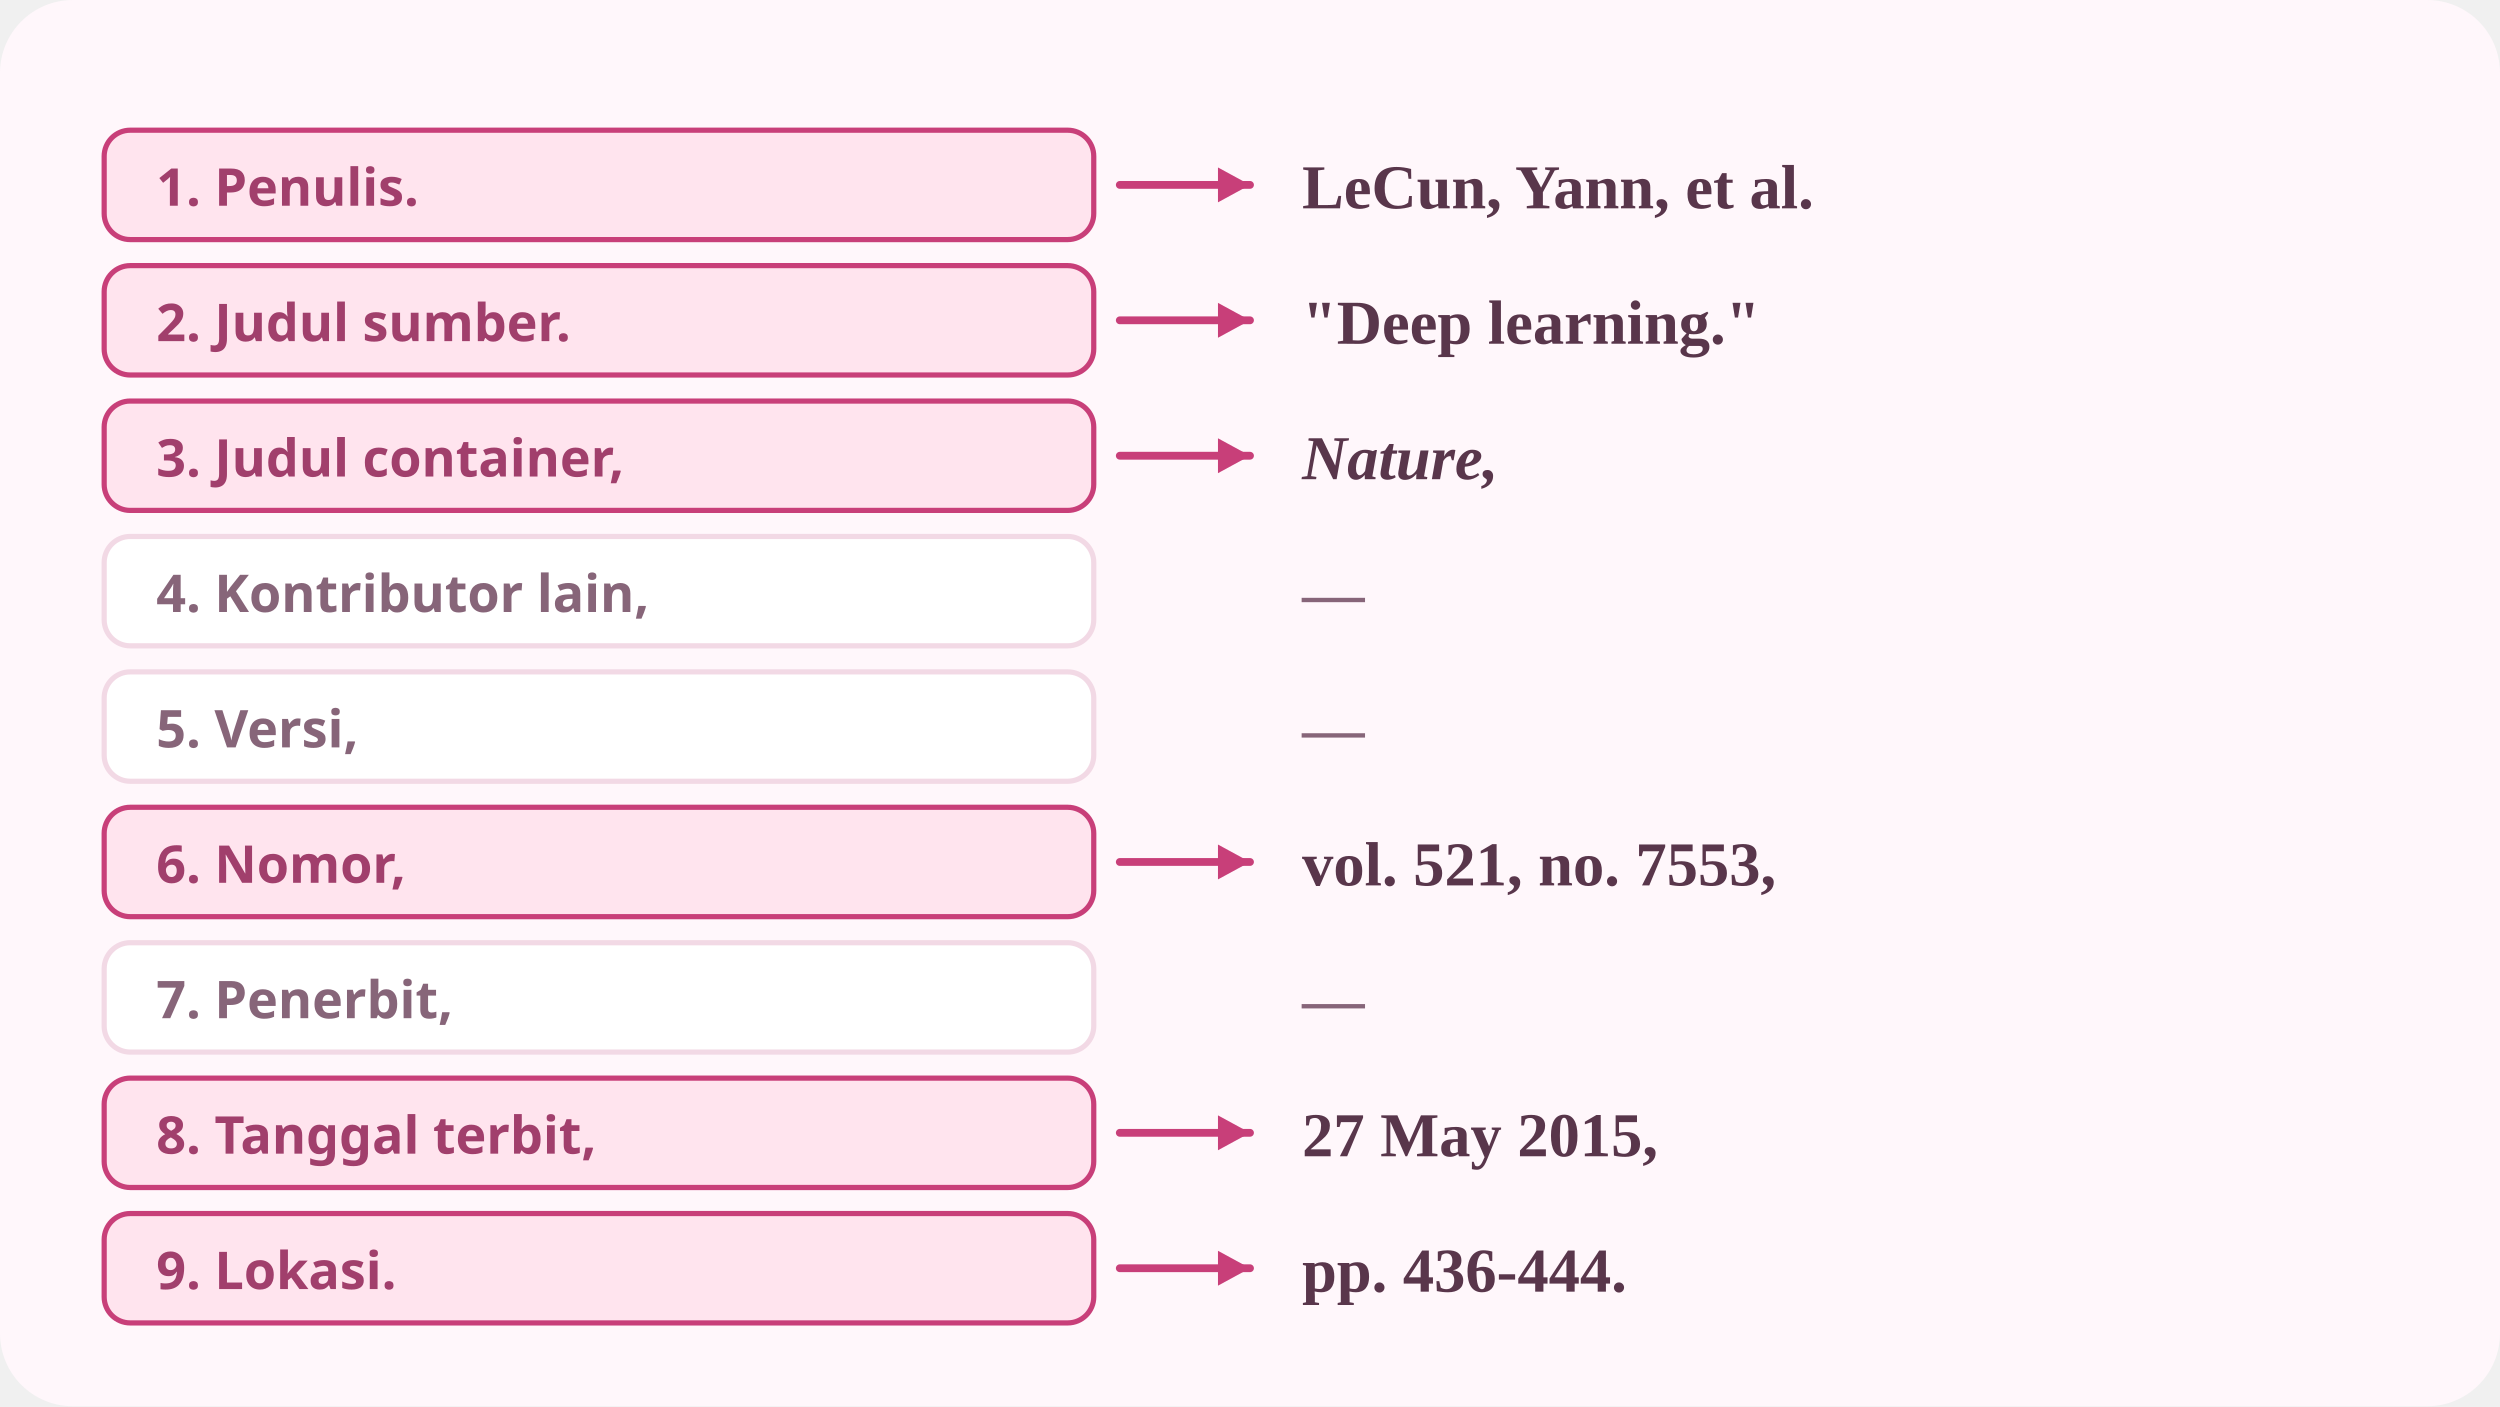
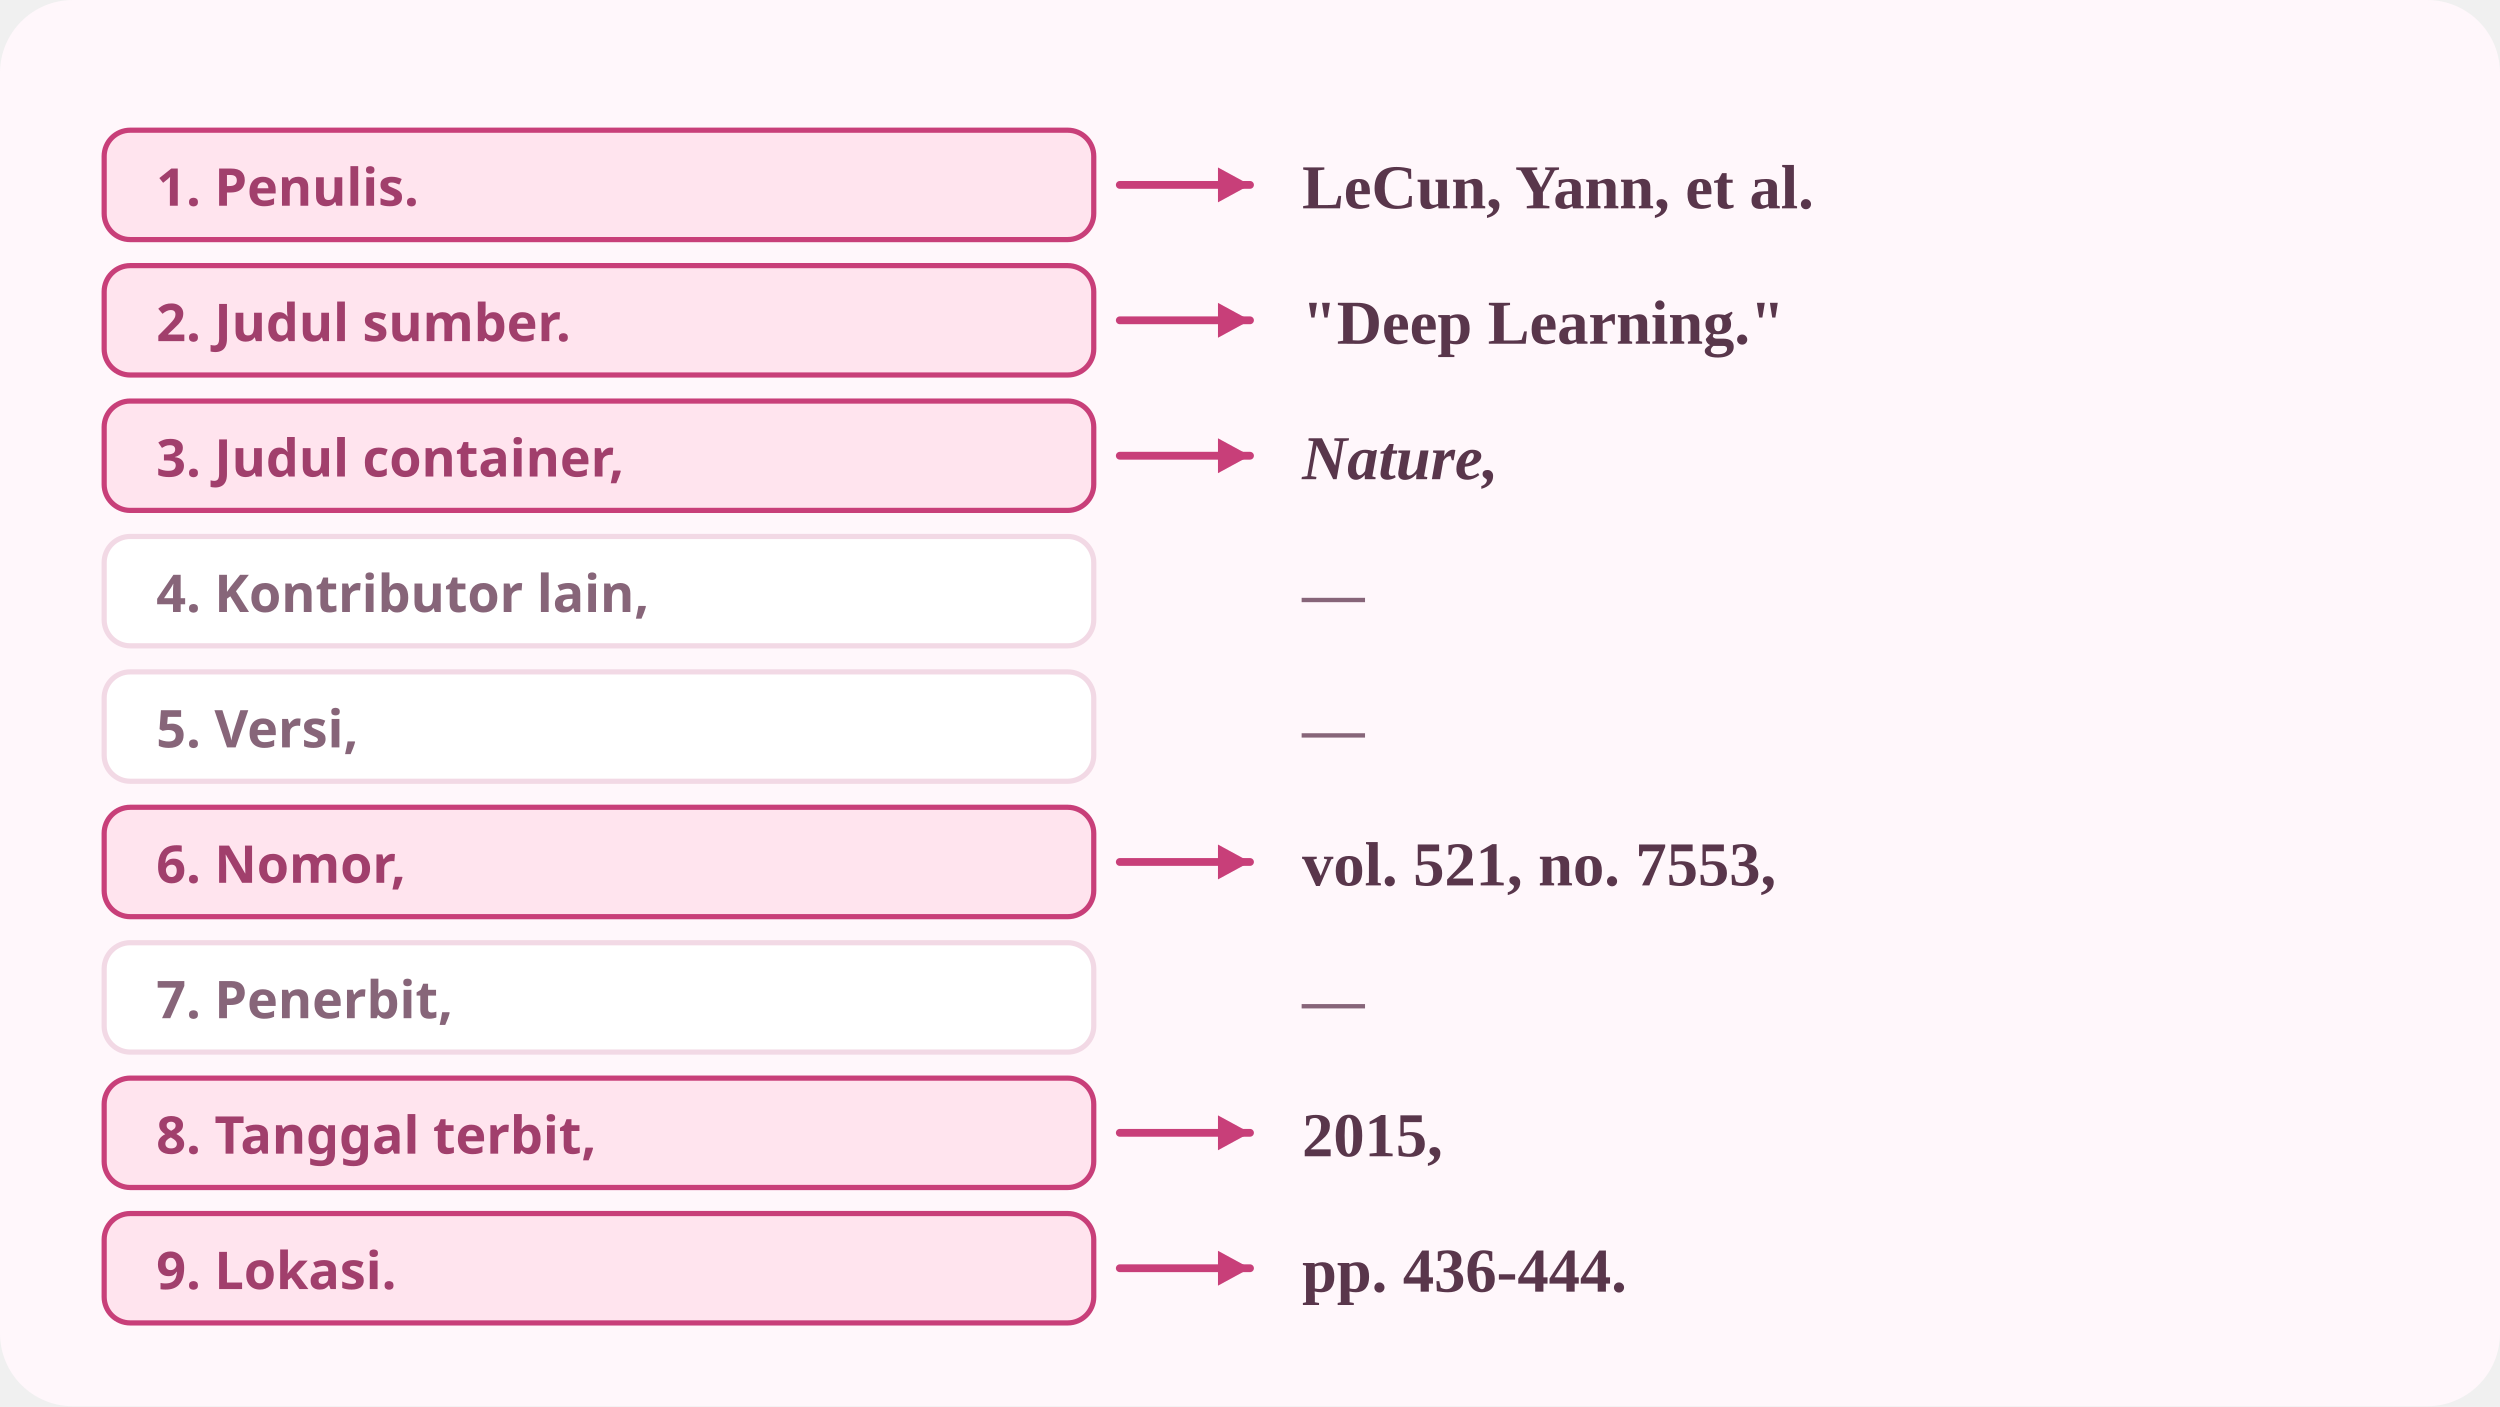
<svg xmlns="http://www.w3.org/2000/svg" viewBox="0 0 960 540" role="img" aria-label="Elemen inti MLA 9 secara berurutan, diisi dengan contoh artikel jurnal.">
  <rect width="960" height="540" rx="28" fill="#fff7fb" />
  <rect x="40" y="50" width="380" height="42" rx="10" fill="#ffe4ee" stroke="#c83f79" stroke-width="2" />
  <text x="60" y="79" fill="#a13f6c" font-size="20" font-weight="800" text-anchor="start" font-family="system-ui,'PingFang SC','Noto Sans SC','Hiragino Sans',sans-serif">1. Penulis.</text>
  <line x1="430" y1="71" x2="480" y2="71" stroke="#c83f79" stroke-width="3" stroke-linecap="round" />
  <path d="M480 71 L467.7 77.7 L467.7 64.3 Z" fill="#c83f79" />
  <text x="500" y="80" fill="#59364b" font-size="24" font-weight="600" font-family="Georgia,'Times New Roman',serif">LeCun, Yann, et al.</text>
  <rect x="40" y="102" width="380" height="42" rx="10" fill="#ffe4ee" stroke="#c83f79" stroke-width="2" />
  <text x="60" y="131" fill="#a13f6c" font-size="20" font-weight="800" text-anchor="start" font-family="system-ui,'PingFang SC','Noto Sans SC','Hiragino Sans',sans-serif">2. Judul sumber.</text>
  <line x1="430" y1="123" x2="480" y2="123" stroke="#c83f79" stroke-width="3" stroke-linecap="round" />
  <path d="M480 123 L467.7 129.7 L467.7 116.3 Z" fill="#c83f79" />
-   <text x="500" y="132" fill="#59364b" font-size="24" font-weight="600" font-family="Georgia,'Times New Roman',serif">"Deep learning."</text>
+   <text x="500" y="132" fill="#59364b" font-size="24" font-weight="600" font-family="Georgia,'Times New Roman',serif">"Deep Learning."</text>
  <rect x="40" y="154" width="380" height="42" rx="10" fill="#ffe4ee" stroke="#c83f79" stroke-width="2" />
  <text x="60" y="183" fill="#a13f6c" font-size="20" font-weight="800" text-anchor="start" font-family="system-ui,'PingFang SC','Noto Sans SC','Hiragino Sans',sans-serif">3. Judul container,</text>
  <line x1="430" y1="175" x2="480" y2="175" stroke="#c83f79" stroke-width="3" stroke-linecap="round" />
  <path d="M480 175 L467.7 181.7 L467.7 168.3 Z" fill="#c83f79" />
  <text x="500" y="184" fill="#59364b" font-size="24" font-weight="600" font-family="Georgia,'Times New Roman',serif" font-style="italic">Nature,</text>
  <rect x="40" y="206" width="380" height="42" rx="10" fill="#ffffff" stroke="#f2d9e5" stroke-width="2" />
  <text x="60" y="235" fill="#876579" font-size="20" font-weight="800" text-anchor="start" font-family="system-ui,'PingFang SC','Noto Sans SC','Hiragino Sans',sans-serif">4. Kontributor lain,</text>
  <text x="500" y="236" fill="#876579" font-size="24" font-weight="600" font-family="Georgia,'Times New Roman',serif">—</text>
  <rect x="40" y="258" width="380" height="42" rx="10" fill="#ffffff" stroke="#f2d9e5" stroke-width="2" />
  <text x="60" y="287" fill="#876579" font-size="20" font-weight="800" text-anchor="start" font-family="system-ui,'PingFang SC','Noto Sans SC','Hiragino Sans',sans-serif">5. Versi,</text>
  <text x="500" y="288" fill="#876579" font-size="24" font-weight="600" font-family="Georgia,'Times New Roman',serif">—</text>
  <rect x="40" y="310" width="380" height="42" rx="10" fill="#ffe4ee" stroke="#c83f79" stroke-width="2" />
  <text x="60" y="339" fill="#a13f6c" font-size="20" font-weight="800" text-anchor="start" font-family="system-ui,'PingFang SC','Noto Sans SC','Hiragino Sans',sans-serif">6. Nomor,</text>
  <line x1="430" y1="331" x2="480" y2="331" stroke="#c83f79" stroke-width="3" stroke-linecap="round" />
  <path d="M480 331 L467.7 337.7 L467.7 324.3 Z" fill="#c83f79" />
  <text x="500" y="340" fill="#59364b" font-size="24" font-weight="600" font-family="Georgia,'Times New Roman',serif">vol. 521, no. 7553,</text>
  <rect x="40" y="362" width="380" height="42" rx="10" fill="#ffffff" stroke="#f2d9e5" stroke-width="2" />
  <text x="60" y="391" fill="#876579" font-size="20" font-weight="800" text-anchor="start" font-family="system-ui,'PingFang SC','Noto Sans SC','Hiragino Sans',sans-serif">7. Penerbit,</text>
  <text x="500" y="392" fill="#876579" font-size="24" font-weight="600" font-family="Georgia,'Times New Roman',serif">—</text>
  <rect x="40" y="414" width="380" height="42" rx="10" fill="#ffe4ee" stroke="#c83f79" stroke-width="2" />
  <text x="60" y="443" fill="#a13f6c" font-size="20" font-weight="800" text-anchor="start" font-family="system-ui,'PingFang SC','Noto Sans SC','Hiragino Sans',sans-serif">8. Tanggal terbit,</text>
  <line x1="430" y1="435" x2="480" y2="435" stroke="#c83f79" stroke-width="3" stroke-linecap="round" />
  <path d="M480 435 L467.7 441.7 L467.7 428.3 Z" fill="#c83f79" />
-   <text x="500" y="444" fill="#59364b" font-size="24" font-weight="600" font-family="Georgia,'Times New Roman',serif">27 May 2015,</text>
+   <text x="500" y="444" fill="#59364b" font-size="24" font-weight="600" font-family="Georgia,'Times New Roman',serif">2015,</text>
  <rect x="40" y="466" width="380" height="42" rx="10" fill="#ffe4ee" stroke="#c83f79" stroke-width="2" />
  <text x="60" y="495" fill="#a13f6c" font-size="20" font-weight="800" text-anchor="start" font-family="system-ui,'PingFang SC','Noto Sans SC','Hiragino Sans',sans-serif">9. Lokasi.</text>
  <line x1="430" y1="487" x2="480" y2="487" stroke="#c83f79" stroke-width="3" stroke-linecap="round" />
  <path d="M480 487 L467.7 493.7 L467.7 480.3 Z" fill="#c83f79" />
  <text x="500" y="496" fill="#59364b" font-size="24" font-weight="600" font-family="Georgia,'Times New Roman',serif">pp. 436-444.</text>
</svg>
